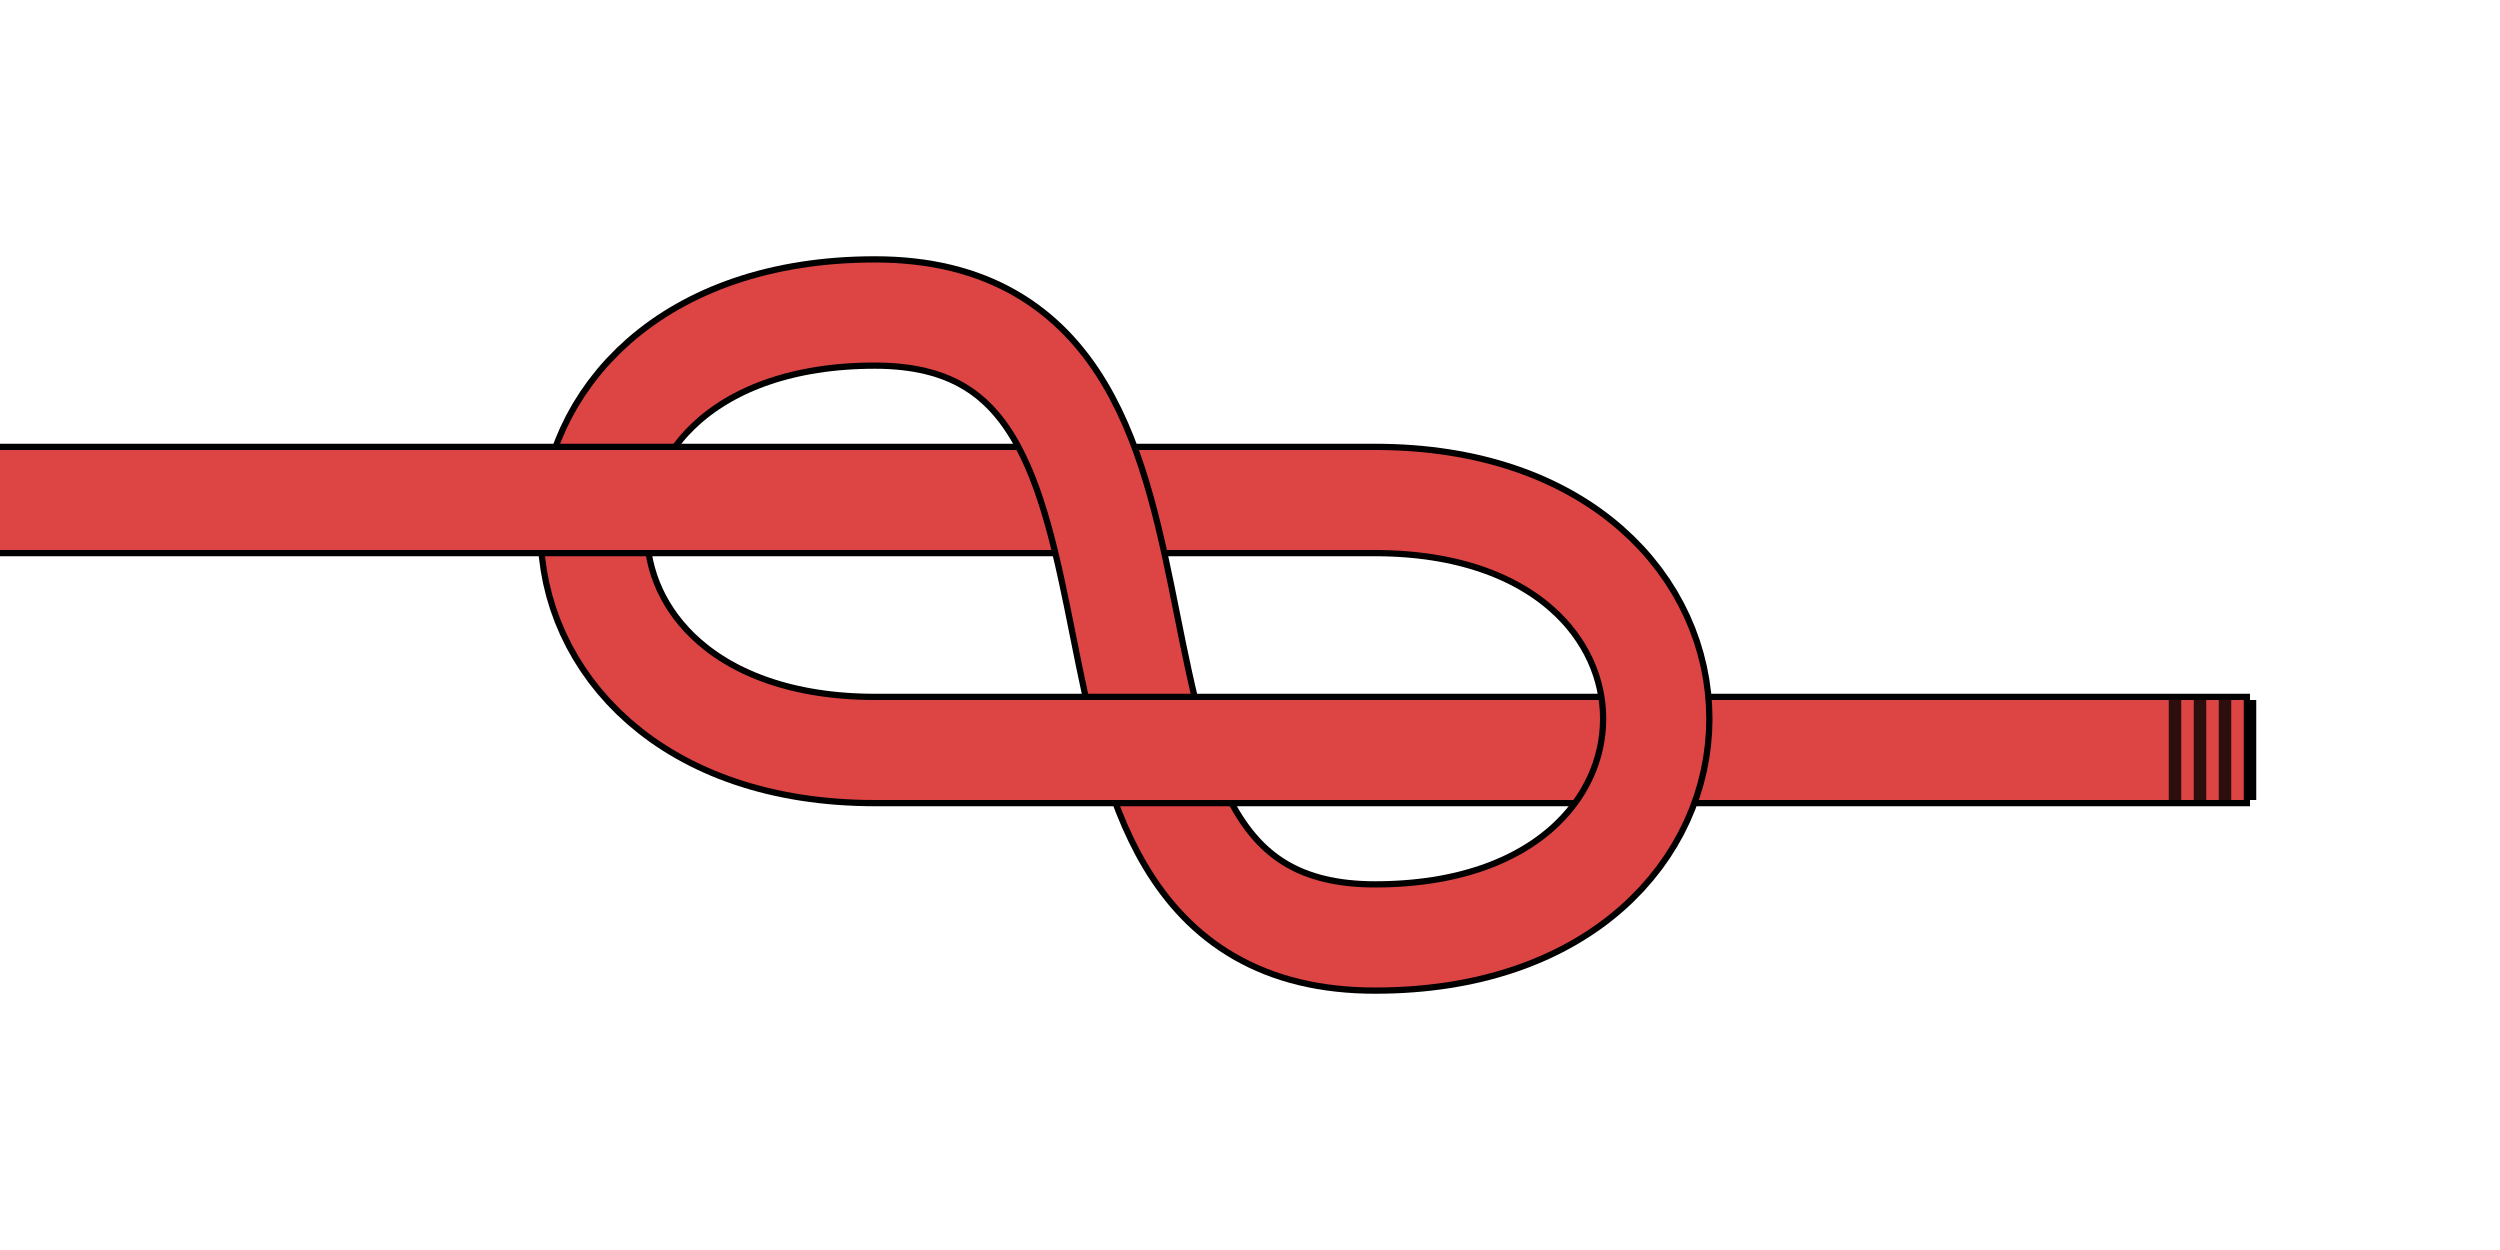
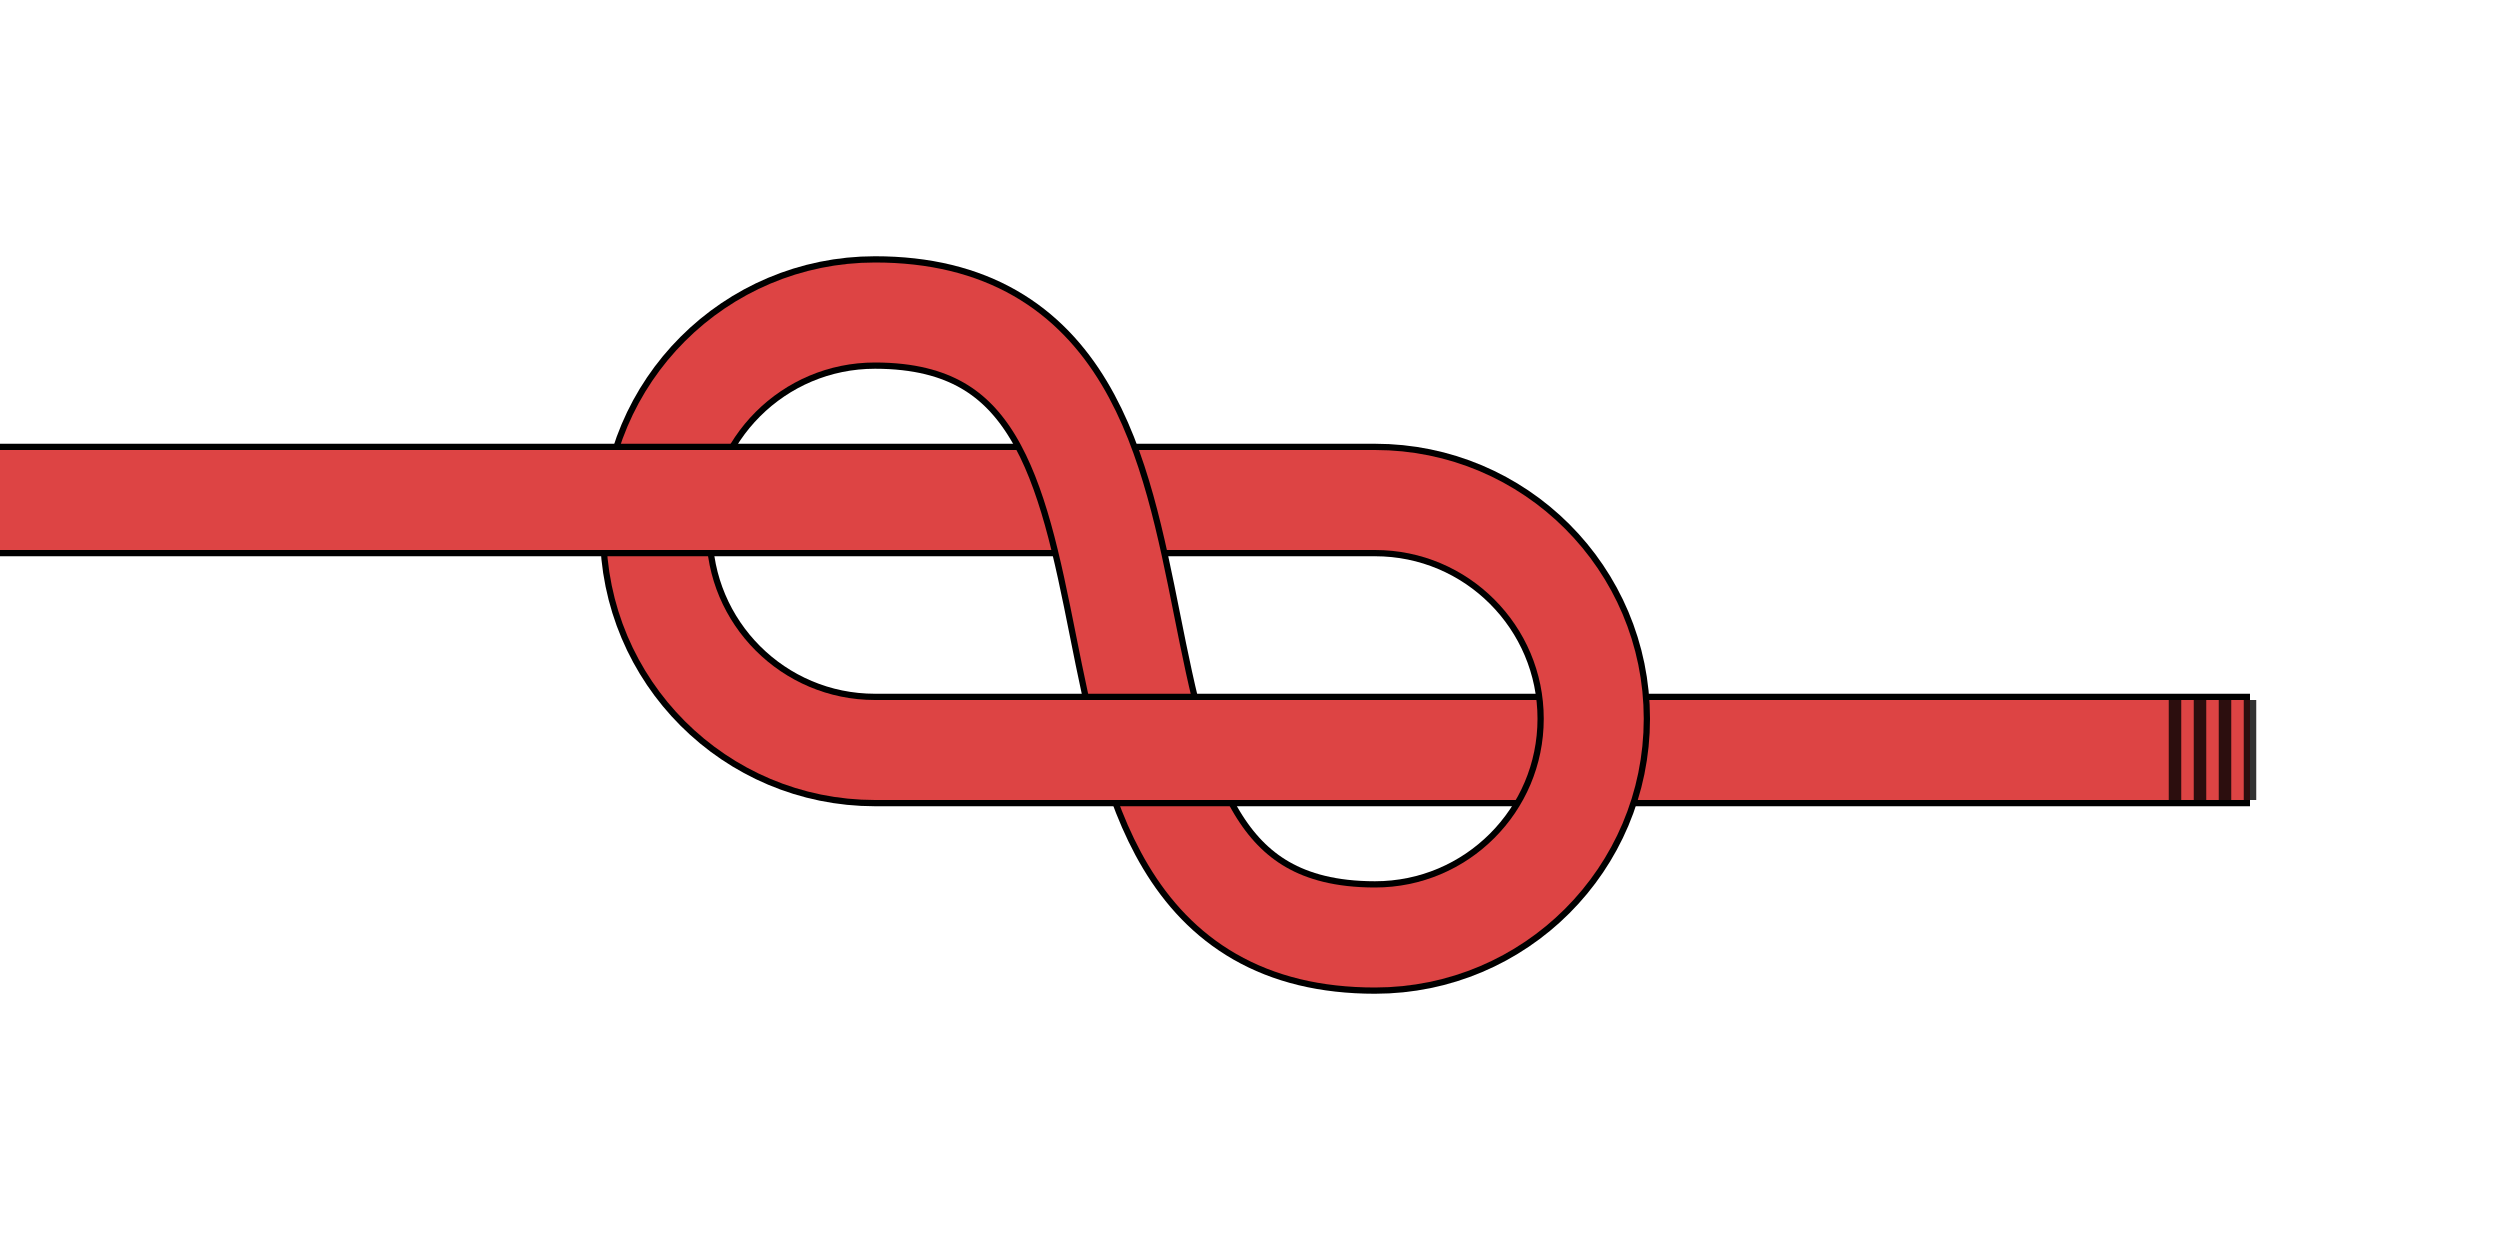
<svg xmlns="http://www.w3.org/2000/svg" version="1.1" baseProfile="full" width="400" height="200" viewBox="0 0 200 100">
-   <path d="M 70 60 C 40 60, 40 25, 70 25" stroke="black" stroke-width="9" fill="transparent" />
-   <path d="M 70 60 C 40 60, 40 25, 70 25" stroke="#D44" stroke-width="8" fill="transparent" />
+   <path d="M 70 60 A 17.5 17.5, 180,0,1, 70 25" stroke="black" stroke-width="9" fill="transparent" />
+   <path d="M 70 60 A 17.5 17.5, 180,0,1, 70 25" stroke="#D44" stroke-width="8" fill="transparent" />
  <path d="M 0 40 H 110" stroke="black" stroke-width="9" fill="transparent" />
  <path d="M 0 40 H 110" stroke="#D44" stroke-width="8" fill="transparent" />
  <path d="M 70 25 C 100 25, 80 75, 110 75" stroke="black" stroke-width="9" fill="transparent" />
  <path d="M 70 25 C 100 25, 80 75, 110 75" stroke="#D44" stroke-width="8" fill="transparent" />
  <path d="M 70 60 H 180" stroke="black" stroke-width="9" fill="transparent" />
  <path d="M 70 60 H 180" stroke="#D44" stroke-width="8" fill="transparent" />
-   <path d="M 110 40 C 140 40, 140 75, 110 75" stroke="black" stroke-width="9" fill="transparent" />
-   <path d="M 110 40 C 140 40, 140 75, 110 75" stroke="#D44" stroke-width="8" fill="transparent" />
-   <path d="M 180 56 v 8" stroke="black" stroke-width="1" fill="transparent" />
-   <path d="M 178 56 v 8" stroke="black" stroke-width="1" fill="transparent" stroke-opacity="0.8" />
-   <path d="M 176 56 v 8" stroke="black" stroke-width="1" fill="transparent" stroke-opacity="0.8" />
-   <path d="M 174 56 v 8" stroke="black" stroke-width="1" fill="transparent" stroke-opacity="0.8" />
+   <path d="M 110 40 A 17.5 17.5, 180,0,1, 110 75" stroke="black" stroke-width="9" fill="transparent" />
+   <path d="M 110 40 A 17.5 17.5, 180,0,1, 110 75" stroke="#D44" stroke-width="8" fill="transparent" />
+   <path d="M 180 56 v 8 m -2 -8 v 8 m -2 -8 v 8 m -2 -8 v 8" stroke="black" stroke-width="1" stroke-opacity="0.8" fill="transparent" />
</svg>
